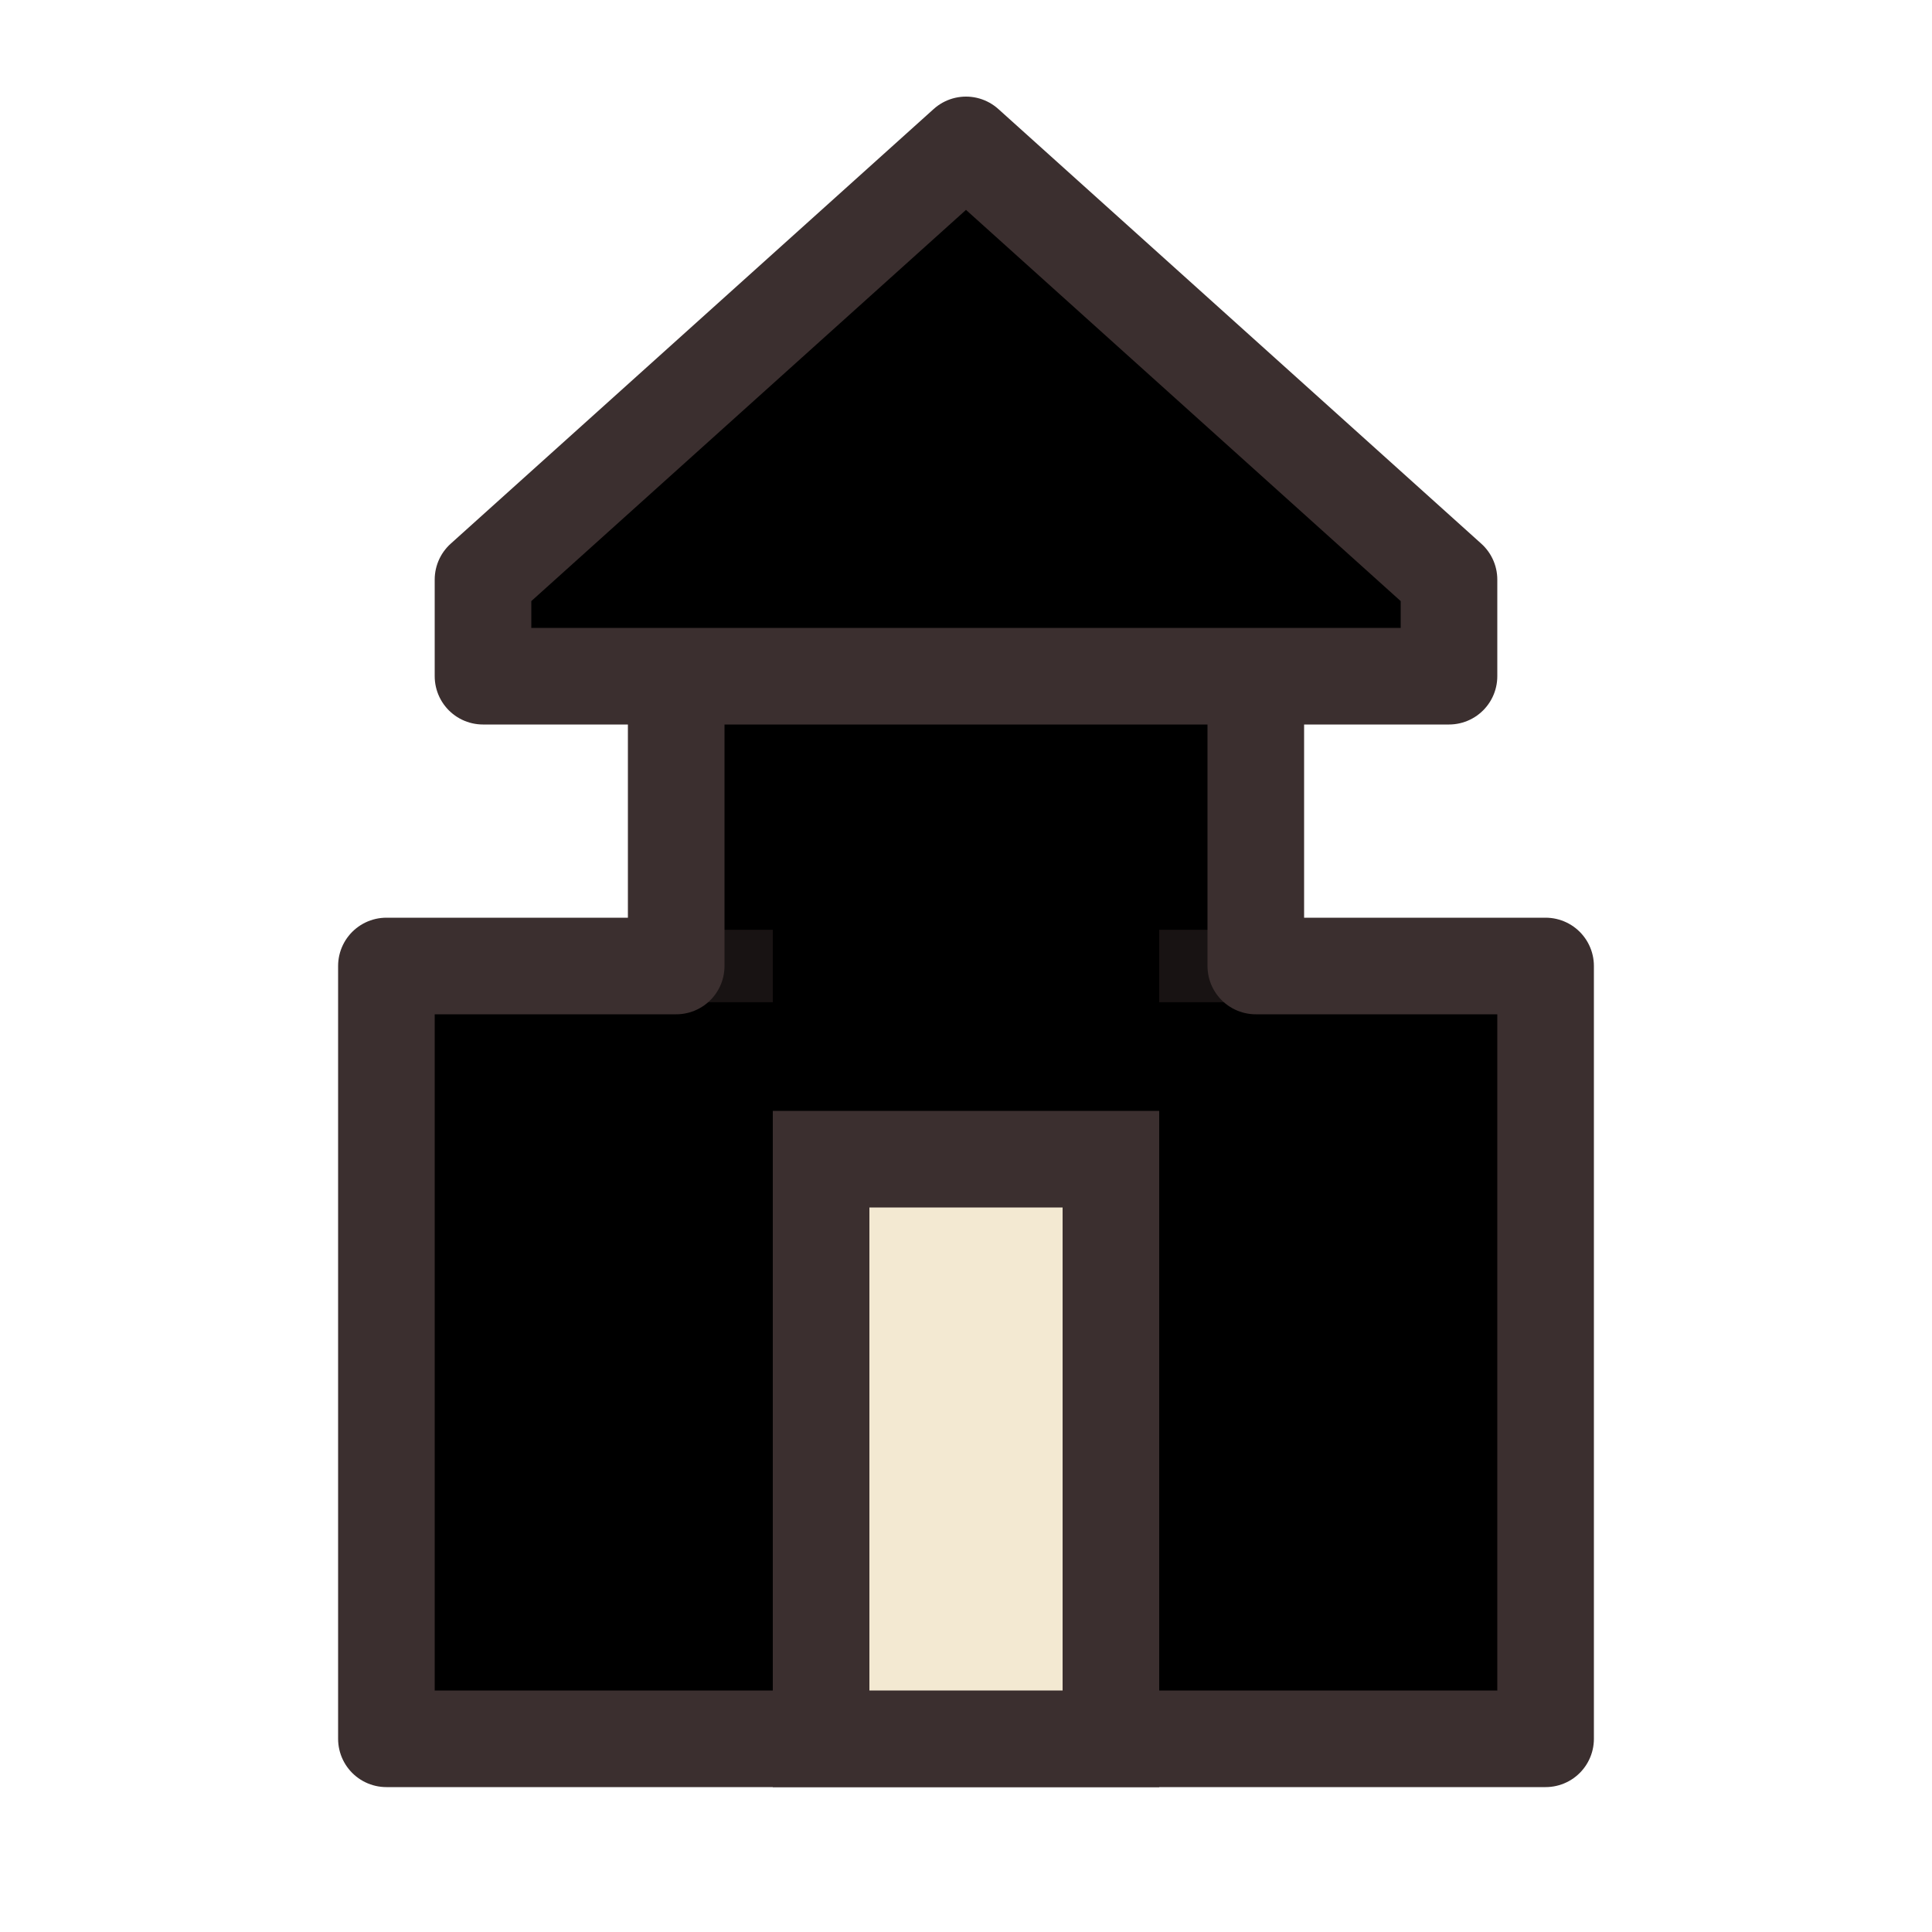
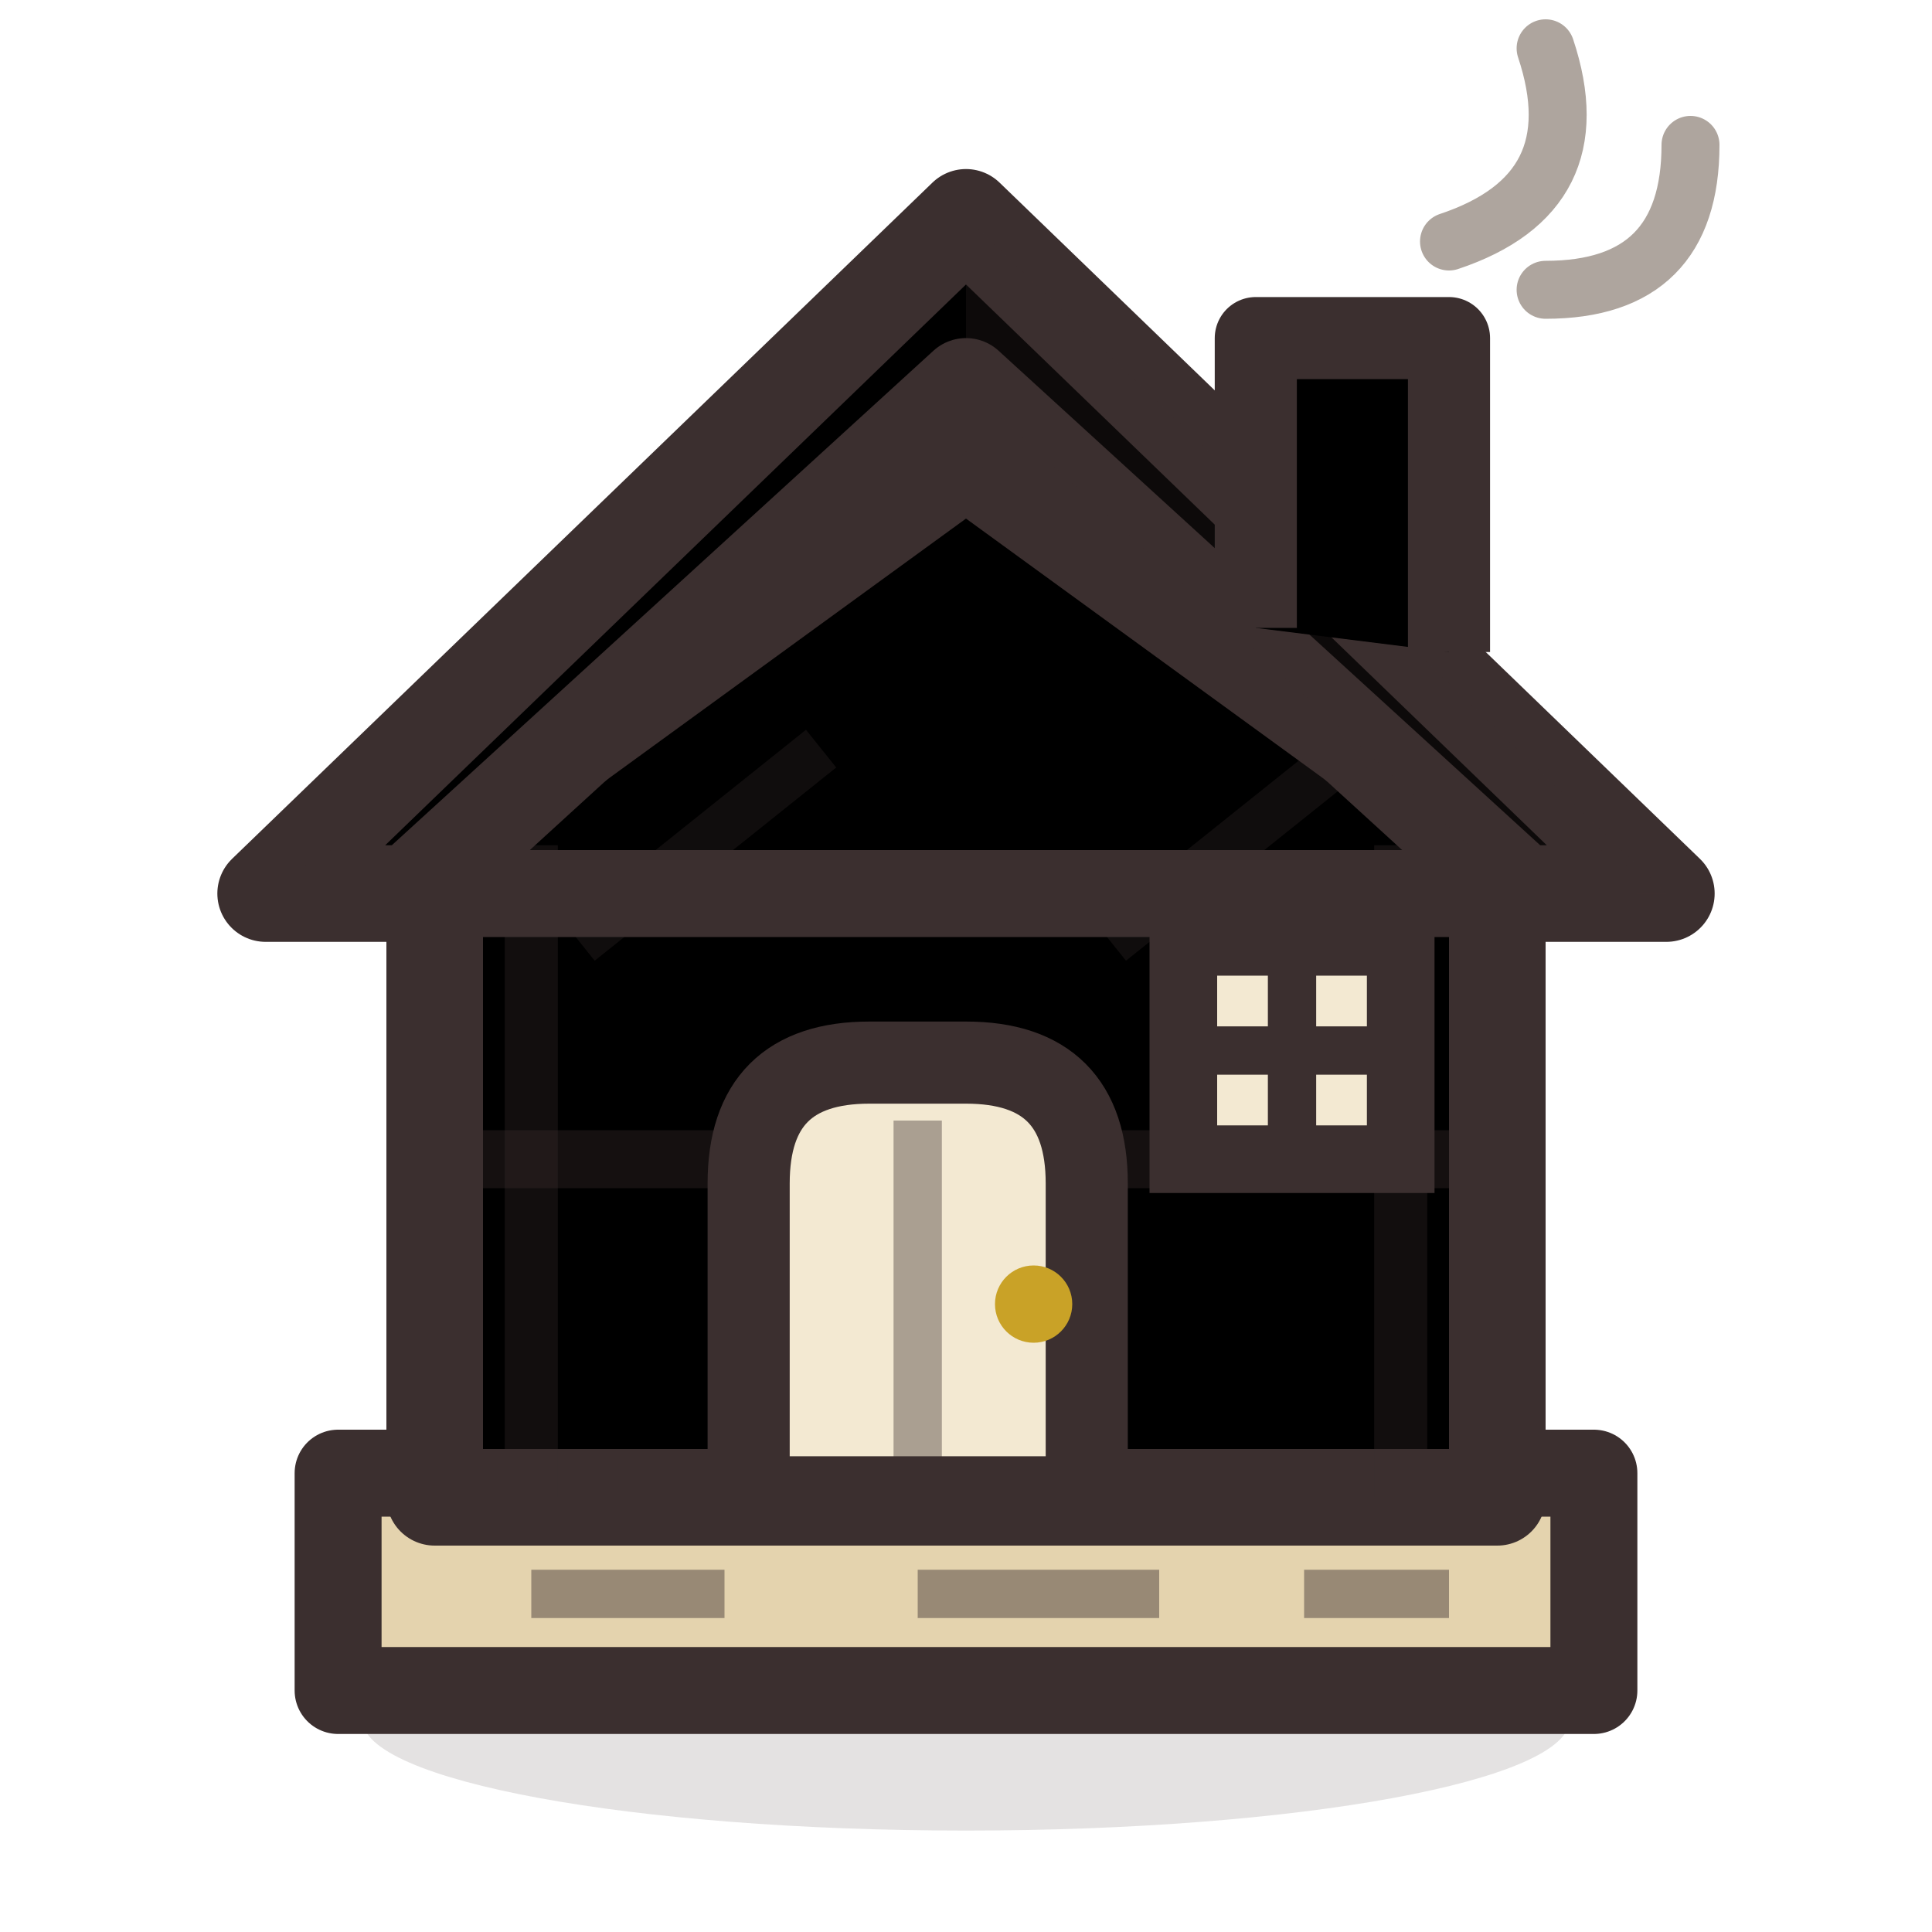
<svg xmlns="http://www.w3.org/2000/svg" viewBox="0 0 40 40">
-   <path d="M8 20 L8 36 L32 36 L32 20 L26 20 L26 12 L14 12 L14 20 Z" fill="currentColor" stroke="#3B2F2F" stroke-width="2" stroke-linejoin="round" />
-   <path d="M10 12 L20 3 L30 12 L30 14 L10 14 Z" fill="currentColor" stroke="#3B2F2F" stroke-width="2" stroke-linejoin="round" />
-   <rect x="17" y="24" width="6" height="12" fill="#F3E9D2" stroke="#3B2F2F" stroke-width="2" />
-   <path d="M12 20 h4 M24 20 h4" stroke="#3B2F2F" stroke-width="1.5" opacity=".4" />
+   <ellipse cx="20" cy="35.6" rx="12.5" ry="2.3" fill="#3B2F2F" opacity=".14" />
+   <path d="M7 30.5 H33 V35 H7 Z" fill="#E4D3AE" stroke="#3B2F2F" stroke-width="1.8" stroke-linejoin="round" />
+   <path d="M11 33 H15 M19 33 H24 M27 33 H30" stroke="#3B2F2F" stroke-width="1" opacity=".45" />
+   <path d="M9 31 V17.5 L20 9.5 L31 17.5 V31 Z" fill="currentColor" stroke="#3B2F2F" stroke-width="2" stroke-linejoin="round" />
+   <path d="M9 24 H31" stroke="#3B2F2F" stroke-width="1.2" opacity=".35" />
+   <path d="M11 17.5 V31 M29 17.5 V31" stroke="#3B2F2F" stroke-width="1.1" opacity=".3" />
+   <path d="M5.5 18.5 L20 4.5 L34.5 18.5 L31.5 18.5 L20 8 L8.5 18.5 Z" fill="currentColor" stroke="#3B2F2F" stroke-width="2" stroke-linejoin="round" />
+   <path d="M20 4.5 L34.5 18.5 L31.5 18.5 L20 8 Z" fill="#3B2F2F" opacity=".22" />
+   <path d="M7 18.5 H33" stroke="#3B2F2F" stroke-width="1.8" stroke-linecap="round" />
+   <path d="M26 13 V7 H30 V13.5" fill="currentColor" stroke="#3B2F2F" stroke-width="1.7" stroke-linejoin="round" />
+   <path d="M26.5 7 H29.5" stroke="#3B2F2F" stroke-width="1.4" />
+   <path d="M30 5 q3 -1 2 -4 M32 6 q3 0 3 -3" fill="none" stroke="#6B5B4E" stroke-width="1.2" opacity=".55" stroke-linecap="round" />
+   <path d="M15.5 31 V24.5 Q15.5 22 18 22 H20 Q22.5 22 22.5 24.5 V31 Z" fill="#F3E9D2" stroke="#3B2F2F" stroke-width="1.7" stroke-linejoin="round" />
+   <path d="M19 30.5 V23.2" stroke="#3B2F2F" stroke-width="1" opacity=".4" />
+   <circle cx="21.4" cy="27" r=".8" fill="#C9A227" />
+   <rect x="24.5" y="19.5" width="4.5" height="4.5" fill="#F3E9D2" stroke="#3B2F2F" stroke-width="1.4" />
+   <path d="M26.75 19.5 V24 M24.5 21.75 H29" stroke="#3B2F2F" stroke-width="1" />
+   <path d="M12 19.5 L17 15.5 M28 15.5 L23 19.5" stroke="#3B2F2F" stroke-width="1" opacity=".28" />
</svg>
